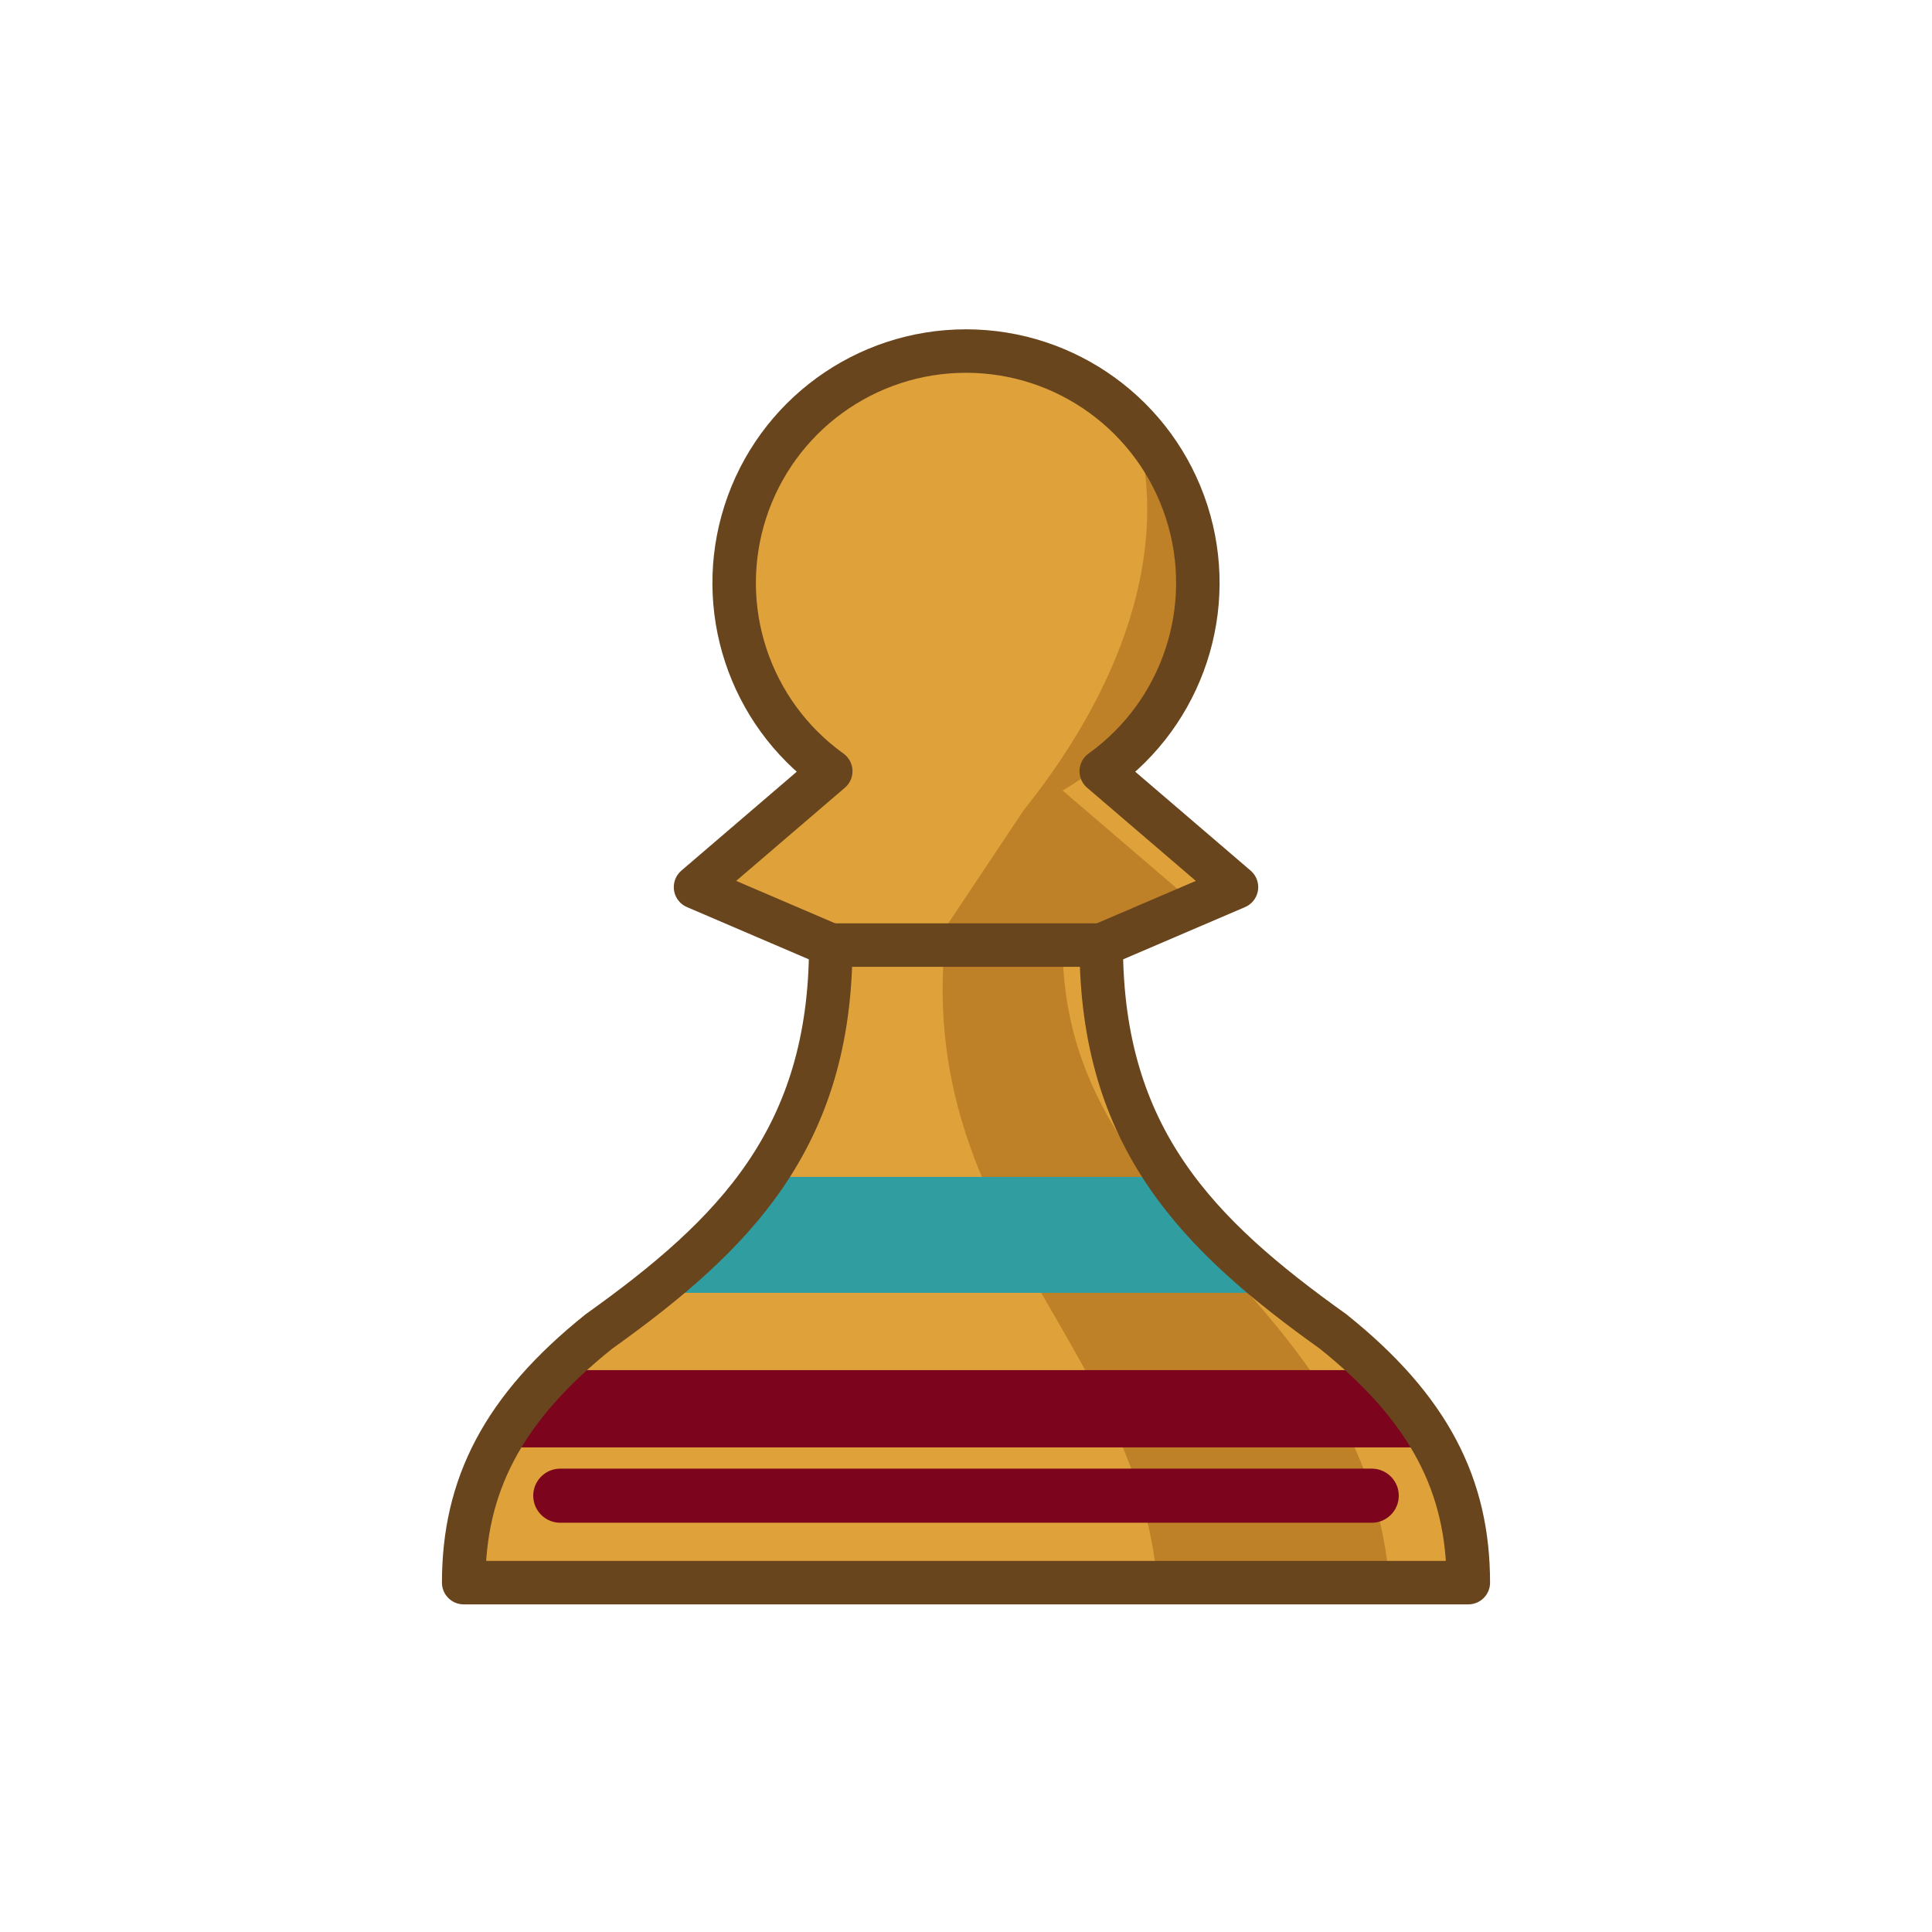
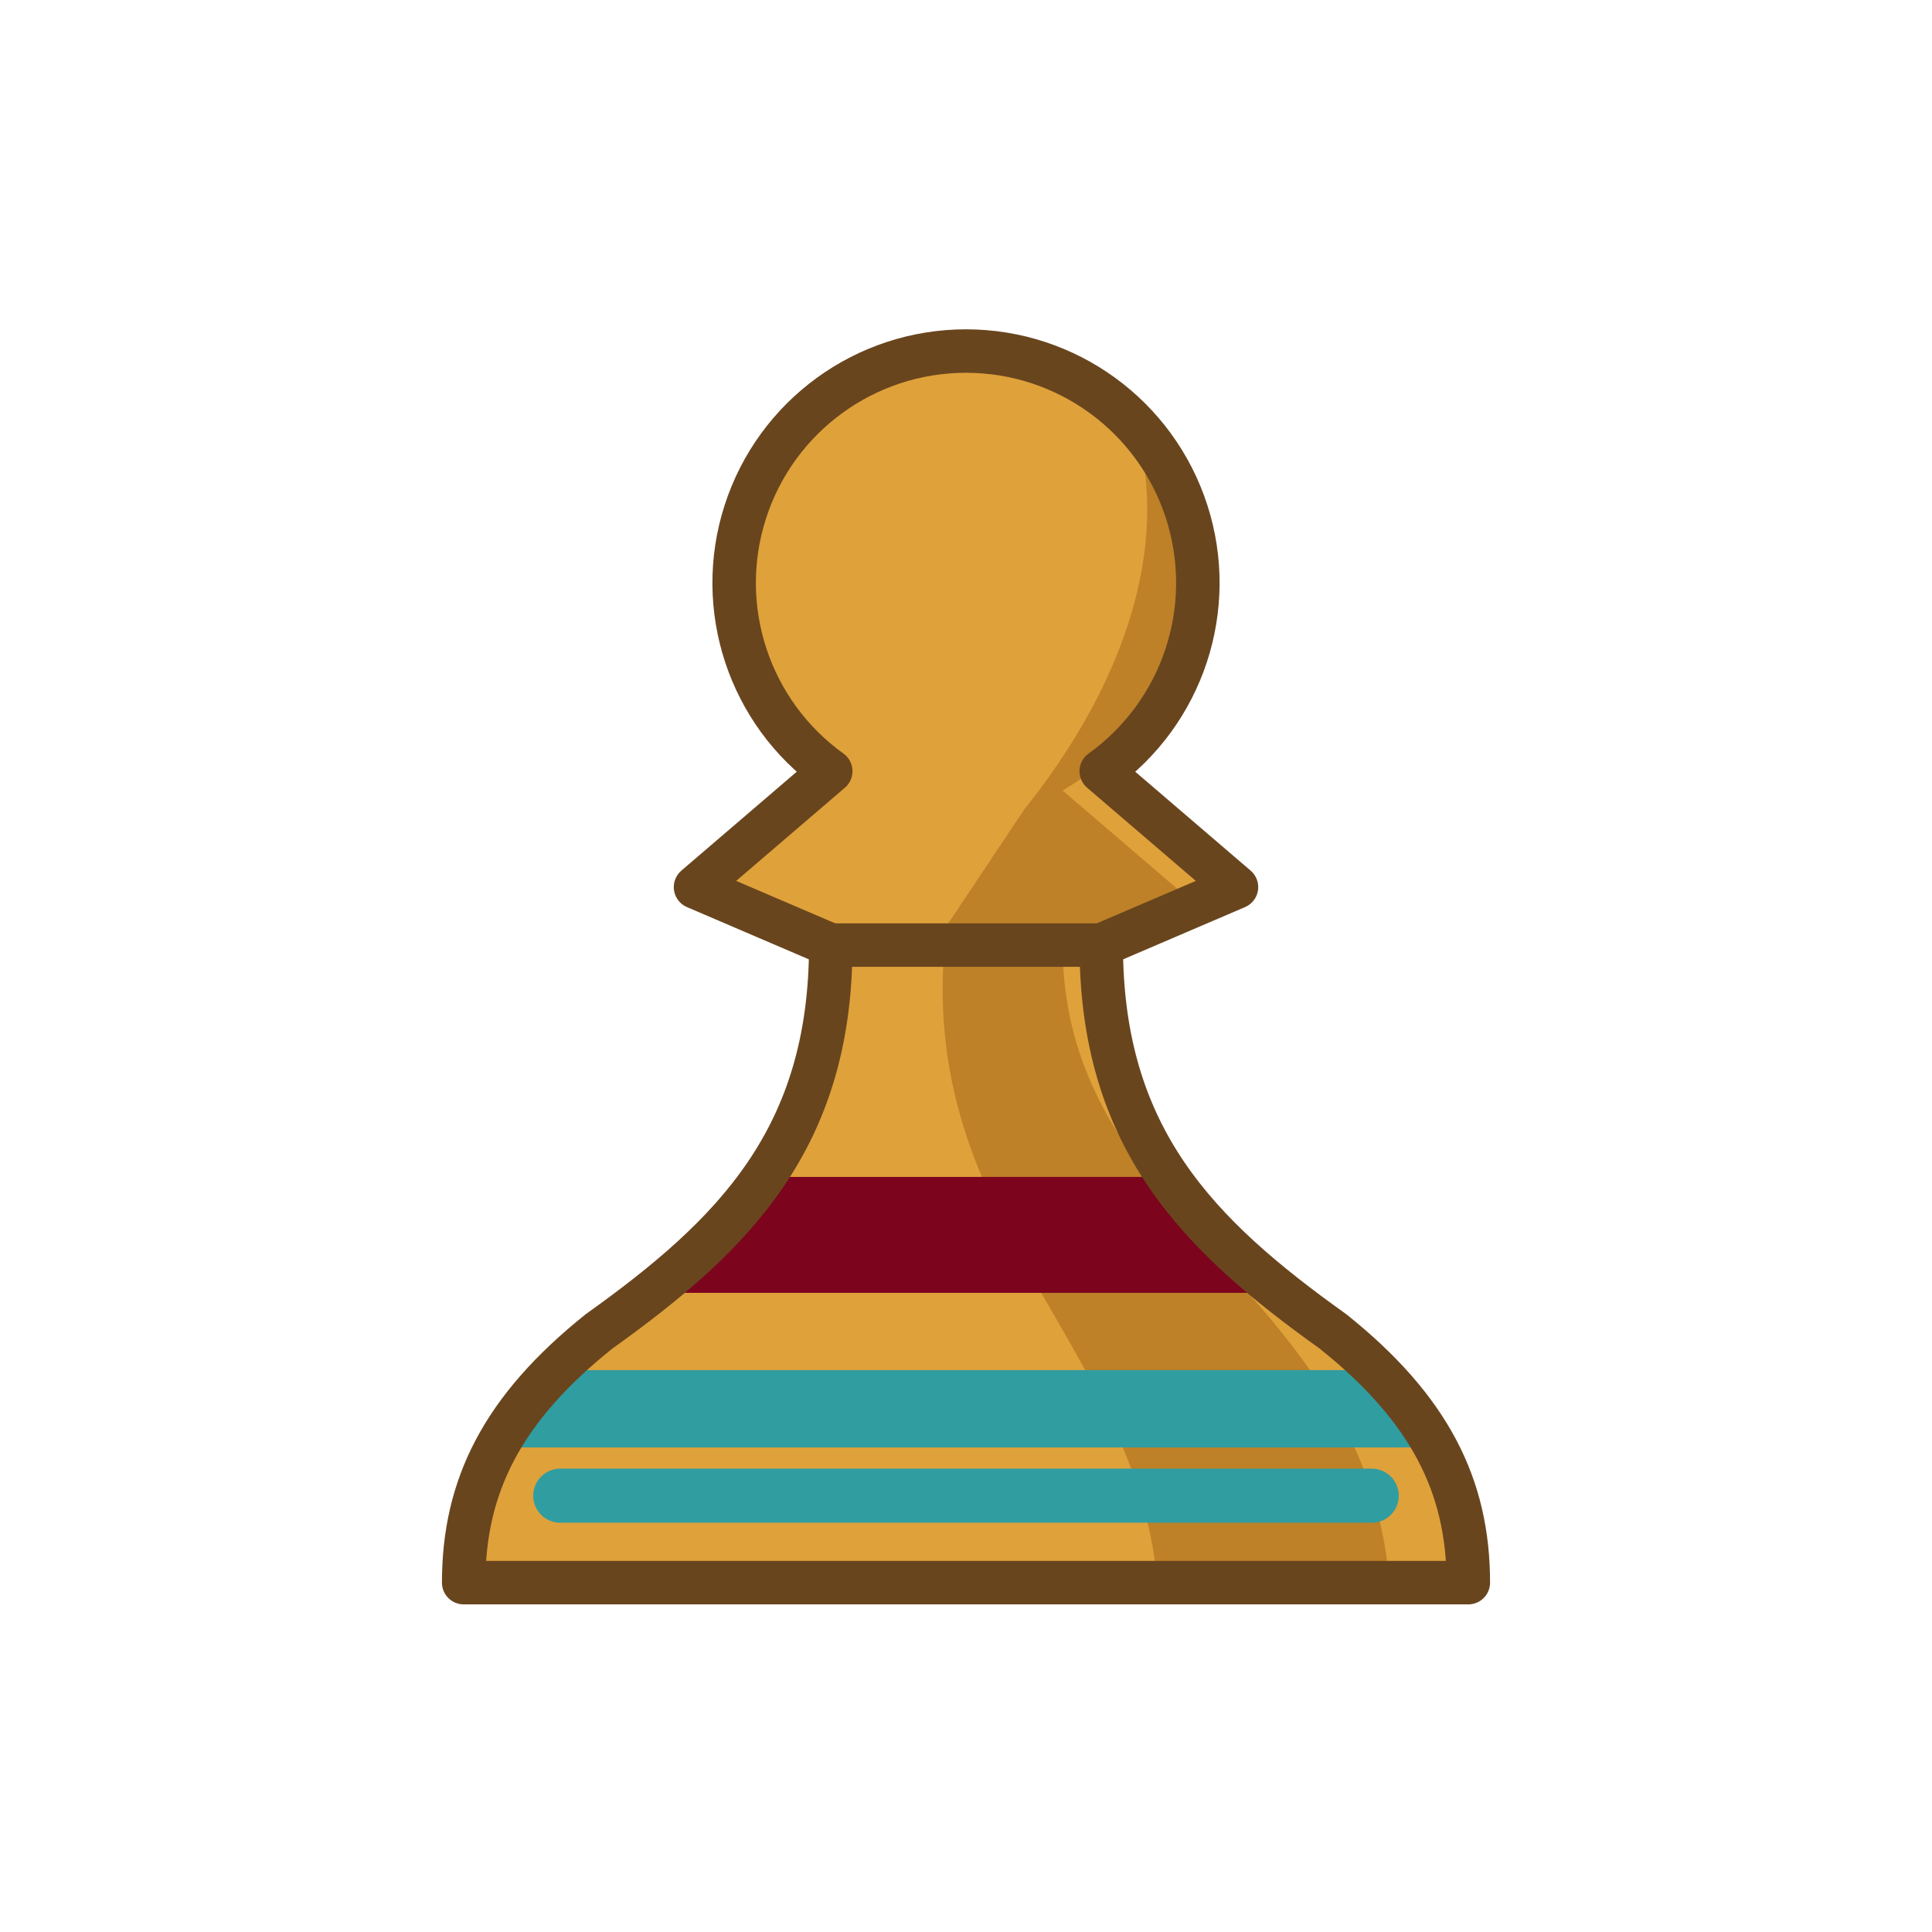
<svg xmlns="http://www.w3.org/2000/svg" viewBox="0 7.083 100 100">
  <g fill="#DFA13A" stroke="#69451E" stroke-width="2.25" stroke-linejoin="round" stroke-linecap="round">
    <path d="M43 47 A12 12 0 1 1 57 47 L64 53 L57 56 C57 66 62 71 69 76 C74 80 76 84 76 89 H24 C24 84 26 80 31 76 C38 71 43 66 43 56 L36 53 Z" fill="#DFA13A" stroke="none" fill-rule="evenodd" />
    <defs>
      <clipPath id="s0">
        <path d="M43 47 A12 12 0 1 1 57 47 L64 53 L57 56 C57 66 62 71 69 76 C74 80 76 84 76 89 H24 C24 84 26 80 31 76 C38 71 43 66 43 56 L36 53 Z" clip-rule="evenodd" />
      </clipPath>
    </defs>
    <path d="M53 21 C68 31 65 42 55 48 L62 54 L55 56 C55 71 72 74 72 91 H60 C60 77 47 71 49 55 L53 49 C61 39 62 28 53 21 Z" fill="#BE8127" stroke="none" clip-path="url(#s0)" />
    <g stroke="none" clip-path="url(#s0)">
-       <path d="M10 68 H90 V74 H10 Z" fill="#309DA1" />
-       <path d="M10 78 H90 V82 H10 Z" fill="#7C041D" />
+       <path d="M10 68 H90 V74 H10 Z" fill="#7C041D" />
+       <path d="M10 78 H90 V82 H10 Z" fill="#309DA1" />
    </g>
    <path d="M43 47 A12 12 0 1 1 57 47 L64 53 L57 56 C57 66 62 71 69 76 C74 80 76 84 76 89 H24 C24 84 26 80 31 76 C38 71 43 66 43 56 L36 53 Z" fill="none" />
    <path d="M43 56 H57" fill="none" />
-     <path d="M29 84.5 H71" fill="none" stroke="#7C041D" stroke-width="2.8" stroke-linecap="round" />
+     <path d="M29 84.5 H71" fill="none" stroke="#309DA1" stroke-width="2.8" stroke-linecap="round" />
  </g>
</svg>
